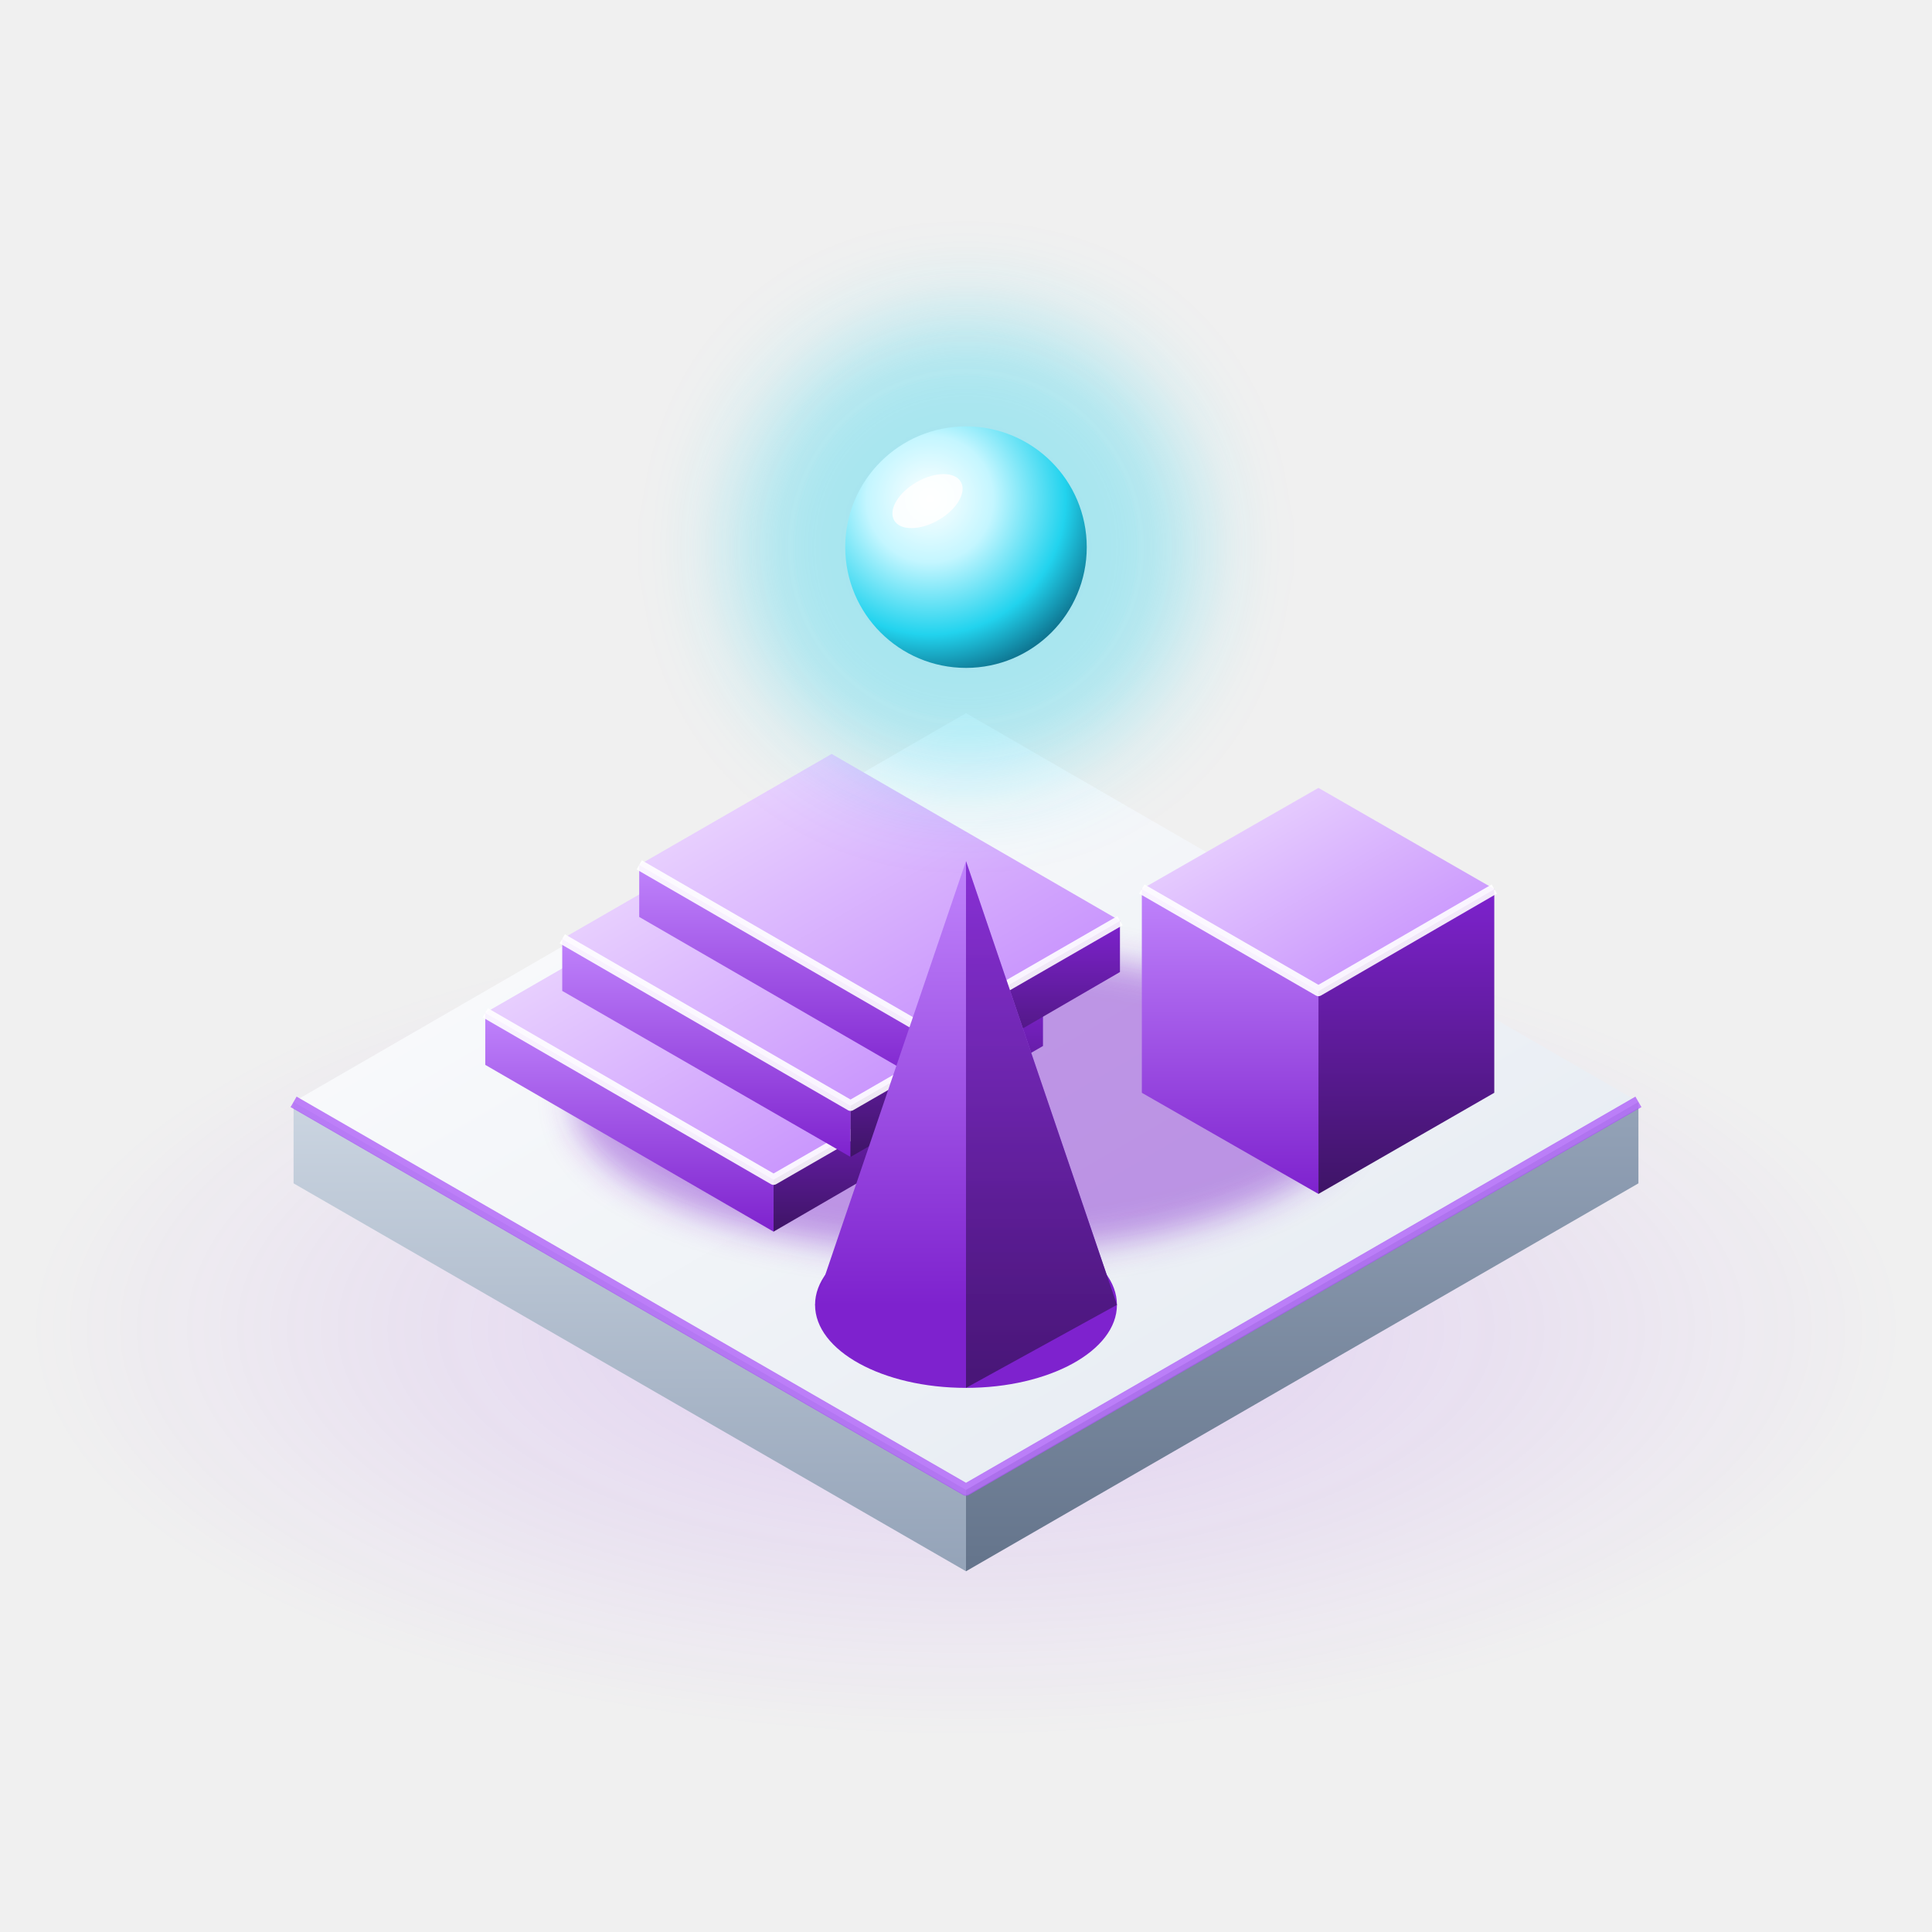
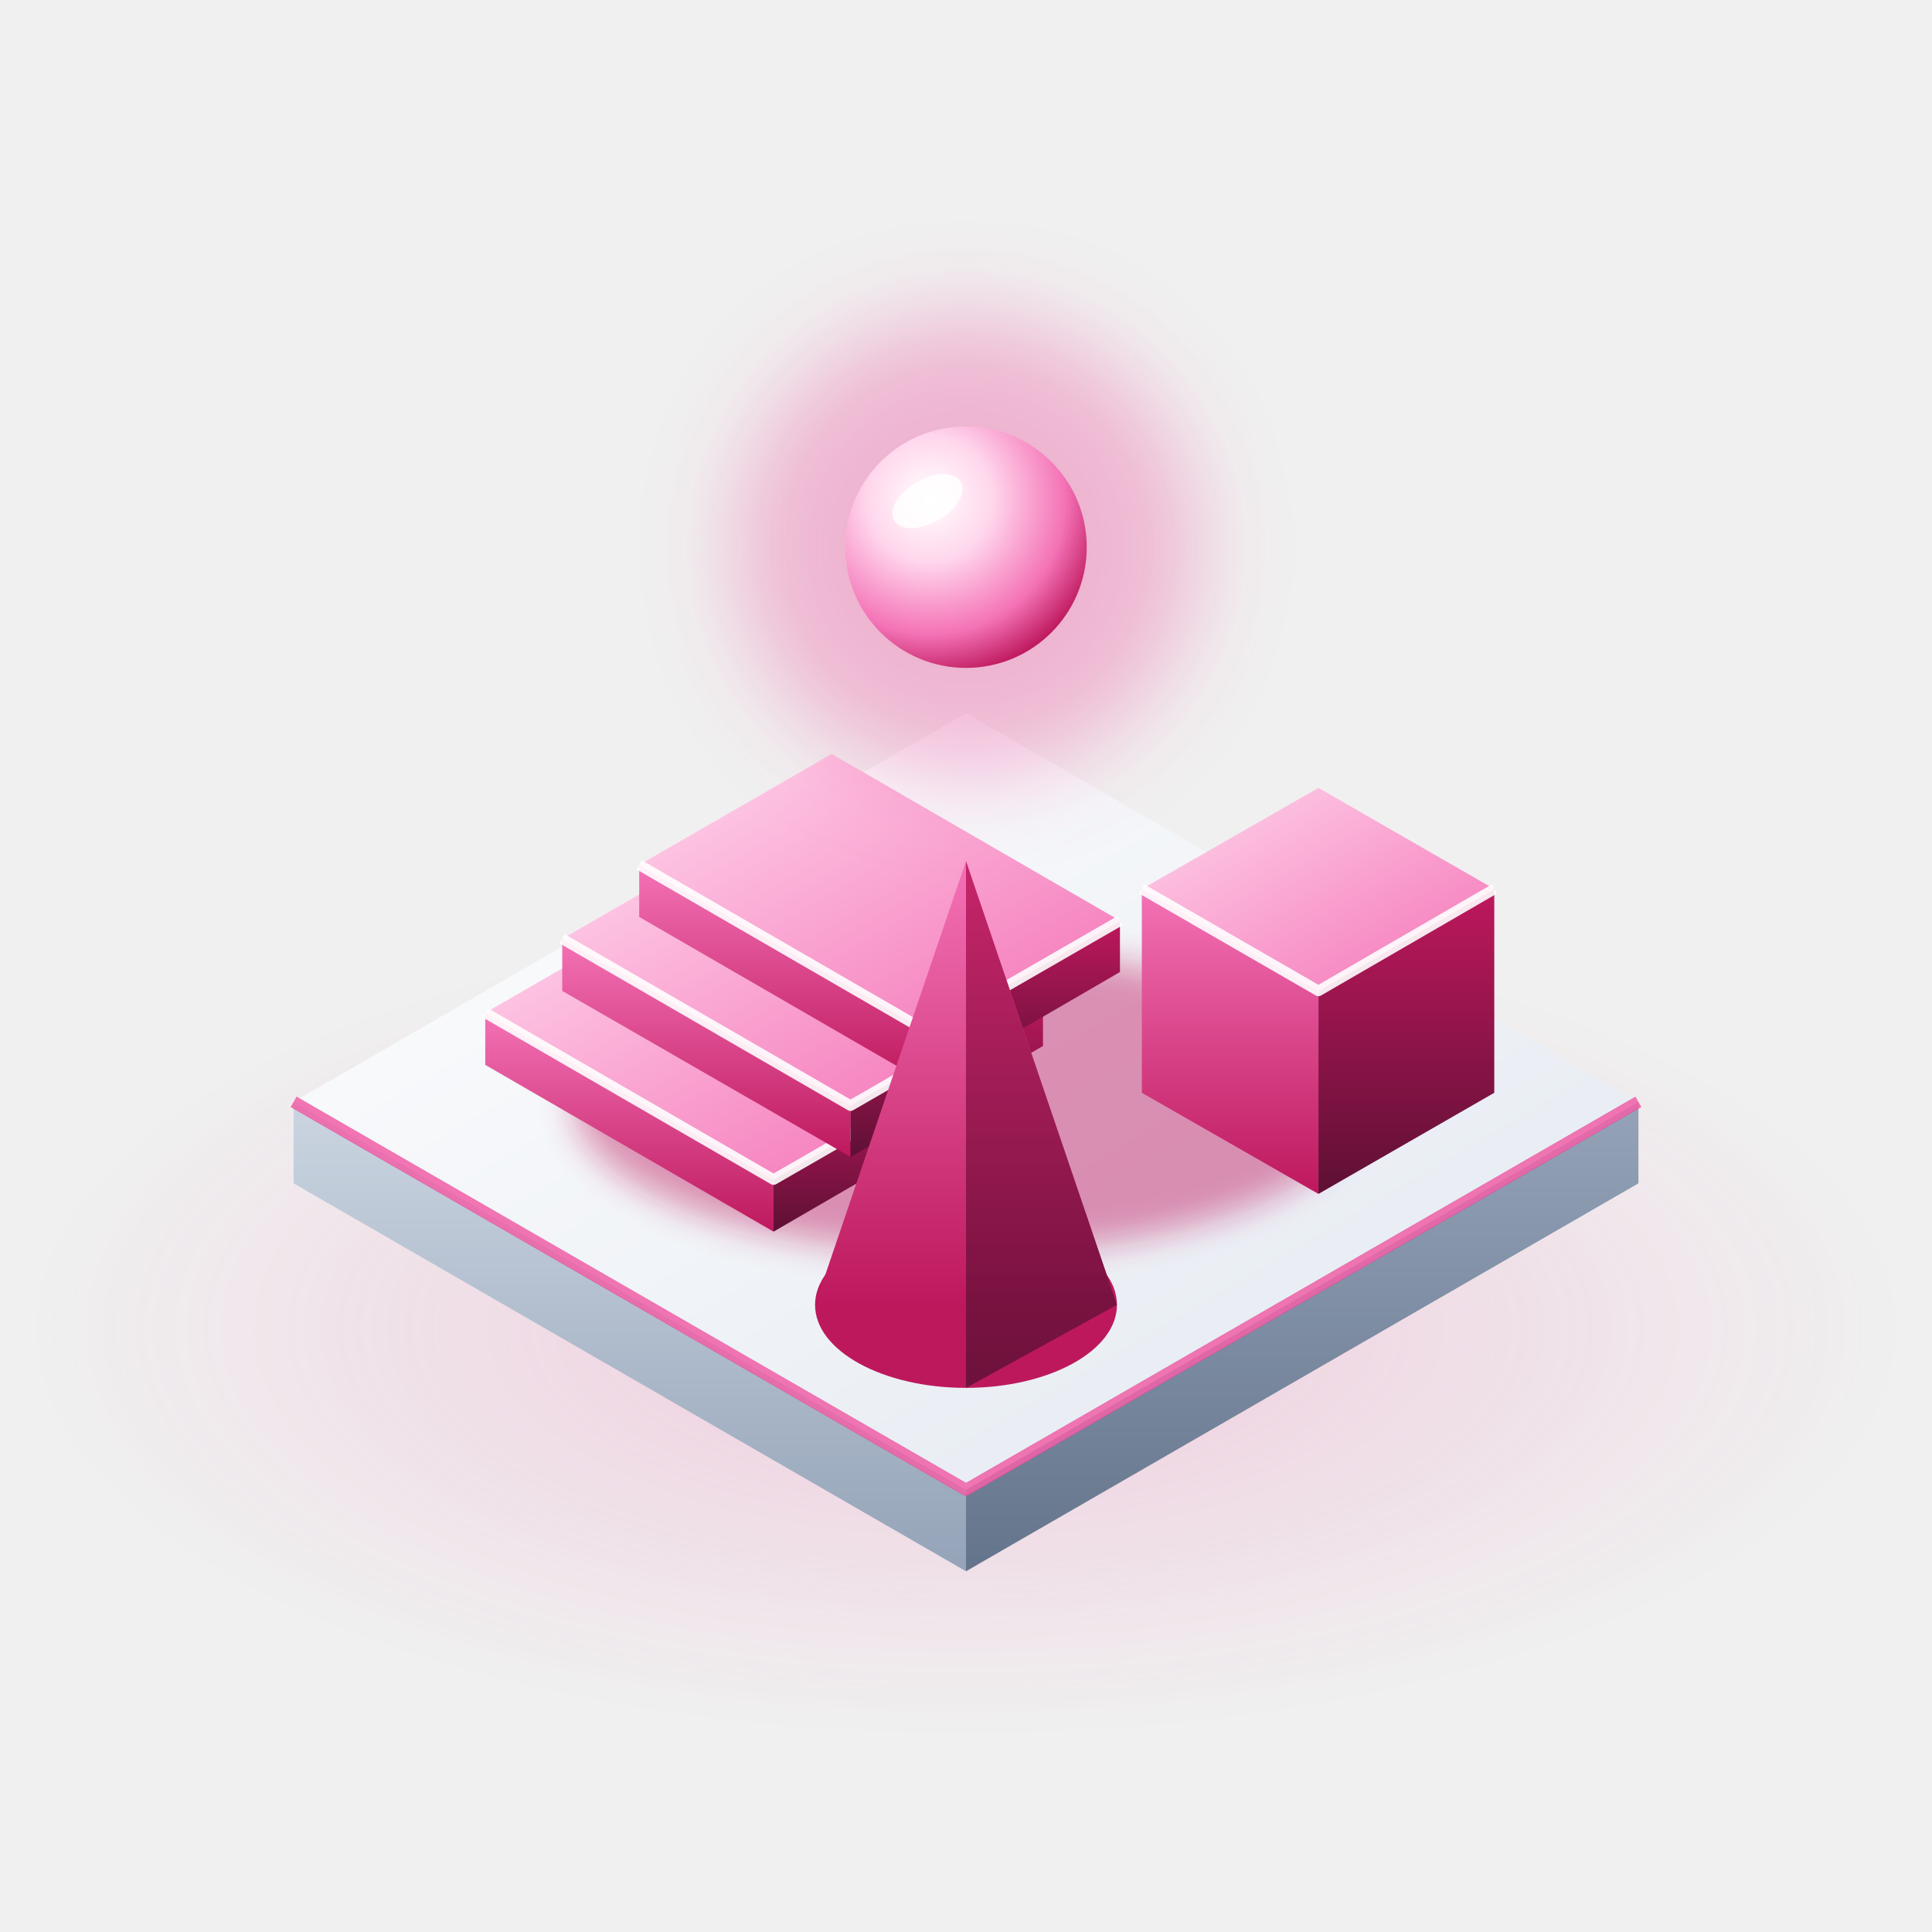
<svg xmlns="http://www.w3.org/2000/svg" viewBox="0 0 256 256" width="256" height="256" fill="none">
  <defs>
    <linearGradient id="gral-top" x1="0" y1="0" x2="1" y2="1">
-       <stop offset="0" stop-color="#f1e1ff" stop-opacity="1" />
-       <stop offset="1" stop-color="#c084fc" stop-opacity="1" />
+       <stop offset="0" stop-color="#ffd6ec" stop-opacity="1" />
+       <stop offset="1" stop-color="#f472b6" stop-opacity="1" />
    </linearGradient>
    <linearGradient id="gral-left" x1="0" y1="0" x2="0" y2="1">
-       <stop offset="0" stop-color="#c084fc" stop-opacity="1" />
-       <stop offset="1" stop-color="#7e22ce" stop-opacity="1" />
+       <stop offset="0" stop-color="#f472b6" stop-opacity="1" />
+       <stop offset="1" stop-color="#be185d" stop-opacity="1" />
    </linearGradient>
    <linearGradient id="gral-right" x1="0" y1="0" x2="0" y2="1">
-       <stop offset="0" stop-color="#7e22ce" stop-opacity="1" />
-       <stop offset="1" stop-color="#3e1466" stop-opacity="1" />
+       <stop offset="0" stop-color="#be185d" stop-opacity="1" />
+       <stop offset="1" stop-color="#5e1034" stop-opacity="1" />
    </linearGradient>
    <linearGradient id="gral-spec" x1="0" y1="0" x2="1" y2="1">
      <stop offset="0" stop-color="#ffffff" stop-opacity="0.55" />
      <stop offset="1" stop-color="#ffffff" stop-opacity="0" />
    </linearGradient>
    <linearGradient id="gral-ptop" x1="0" y1="0" x2="1" y2="1">
      <stop offset="0" stop-color="#ffffff" stop-opacity="1" />
      <stop offset="1" stop-color="#e2e8f0" stop-opacity="1" />
    </linearGradient>
    <linearGradient id="gral-pleft" x1="0" y1="0" x2="0" y2="1">
      <stop offset="0" stop-color="#cbd5e1" stop-opacity="1" />
      <stop offset="1" stop-color="#94a3b8" stop-opacity="1" />
    </linearGradient>
    <linearGradient id="gral-pright" x1="0" y1="0" x2="0" y2="1">
      <stop offset="0" stop-color="#94a3b8" stop-opacity="1" />
      <stop offset="1" stop-color="#64748b" stop-opacity="1" />
    </linearGradient>
    <radialGradient id="gral-halo" cx=".5" cy=".5" r=".5">
-       <stop offset="0" stop-color="#a855f7" stop-opacity="0.22" />
-       <stop offset="1" stop-color="#a855f7" stop-opacity="0" />
+       <stop offset="0" stop-color="#ec4899" stop-opacity="0.22" />
+       <stop offset="1" stop-color="#ec4899" stop-opacity="0" />
    </radialGradient>
    <radialGradient id="gral-orb" cx=".35" cy=".3" r=".75">
      <stop offset="0" stop-color="#ffffff" />
-       <stop offset=".35" stop-color="#c4f6ff" />
-       <stop offset=".75" stop-color="#22d3ee" />
-       <stop offset="1" stop-color="#0e7490" />
+       <stop offset=".35" stop-color="#ffd6ec" />
+       <stop offset=".75" stop-color="#f472b6" />
+       <stop offset="1" stop-color="#be185d" />
    </radialGradient>
    <filter id="gral-blur" x="-50%" y="-50%" width="200%" height="200%">
      <feGaussianBlur stdDeviation="6" />
    </filter>
    <filter id="gral-soft" x="-50%" y="-50%" width="200%" height="200%">
      <feGaussianBlur stdDeviation="2.2" />
    </filter>
  </defs>
  <ellipse cx="128" cy="176.0" rx="124" ry="54" fill="url(#gral-halo)" />
  <polygon points="38.9,156.8 128.0,208.2 128.0,197.4 38.9,146.0" fill="url(#gral-pleft)" />
  <polygon points="217.1,156.8 128.0,208.2 128.0,197.4 217.1,146.0" fill="url(#gral-pright)" />
  <polygon points="128.0,94.5 217.1,146.0 128.0,197.4 38.9,146.0" fill="url(#gral-ptop)" />
  <polyline points="38.9,146.0 128.0,197.4 217.1,146.0" fill="none" stroke="#ffffff" stroke-opacity="0.5" stroke-width="1.4" stroke-linejoin="round" />
-   <polyline points="38.9,146.0 128.0,197.4 217.1,146.0" fill="none" stroke="#a855f7" stroke-width="1.6" stroke-opacity=".75" stroke-linejoin="round" />
-   <ellipse cx="128.0" cy="146.0" rx="52" ry="20" fill="#7e22ce" opacity="0.45" filter="url(#gral-soft)" />
+   <polyline points="38.9,146.0 128.0,197.4 217.1,146.0" fill="none" stroke="#ec4899" stroke-width="1.6" stroke-opacity=".75" stroke-linejoin="round" />
+   <ellipse cx="128.0" cy="146.0" rx="52" ry="20" fill="#be185d" opacity="0.45" filter="url(#gral-soft)" />
  <polygon points="64.3,141.1 102.5,163.2 102.5,156.3 64.3,134.2" fill="url(#gral-left)" />
  <polygon points="128.0,148.4 102.5,163.2 102.5,156.3 128.0,141.6" fill="url(#gral-right)" />
  <polygon points="89.8,119.5 128.0,141.6 102.5,156.3 64.3,134.2" fill="url(#gral-top)" />
  <polyline points="64.3,134.2 102.5,156.3 128.0,141.6" fill="none" stroke="#ffffff" stroke-opacity="0.9" stroke-width="1.4" stroke-linejoin="round" />
  <polygon points="74.5,131.3 112.7,153.3 112.7,146.5 74.5,124.4" fill="url(#gral-left)" />
  <polygon points="138.2,138.6 112.7,153.3 112.7,146.5 138.2,131.8" fill="url(#gral-right)" />
  <polygon points="100.0,109.7 138.2,131.8 112.7,146.5 74.5,124.4" fill="url(#gral-top)" />
  <polyline points="74.5,124.4 112.7,146.5 138.2,131.8" fill="none" stroke="#ffffff" stroke-opacity="0.9" stroke-width="1.4" stroke-linejoin="round" />
  <polygon points="84.7,121.5 122.9,143.6 122.9,136.7 84.7,114.6" fill="url(#gral-left)" />
  <polygon points="148.4,128.8 122.9,143.6 122.9,136.7 148.4,122.0" fill="url(#gral-right)" />
  <polygon points="110.2,99.9 148.4,122.0 122.9,136.7 84.7,114.6" fill="url(#gral-top)" />
  <polyline points="84.7,114.6 122.9,136.7 148.4,122.0" fill="none" stroke="#ffffff" stroke-opacity="0.9" stroke-width="1.4" stroke-linejoin="round" />
  <polygon points="151.3,144.8 174.7,158.2 174.7,131.3 151.3,117.8" fill="url(#gral-left)" />
  <polygon points="198.0,144.8 174.7,158.2 174.7,131.3 198.0,117.8" fill="url(#gral-right)" />
  <polygon points="174.7,104.4 198.0,117.8 174.7,131.3 151.3,117.8" fill="url(#gral-top)" />
  <polyline points="151.3,117.8 174.7,131.3 198.0,117.8" fill="none" stroke="#ffffff" stroke-opacity="0.9" stroke-width="1.4" stroke-linejoin="round" />
-   <circle cx="128.0" cy="72.5" r="30.4" fill="#22d3ee" opacity=".35" filter="url(#gral-blur)" />
+   <circle cx="128.0" cy="72.5" r="30.4" fill="#ec4899" opacity=".35" filter="url(#gral-blur)" />
  <circle cx="128.0" cy="72.5" r="16.0" fill="url(#gral-orb)" />
  <ellipse cx="122.9" cy="66.4" rx="5.1" ry="2.9" fill="#fff" opacity=".85" transform="rotate(-30 122.9 66.4)" />
-   <ellipse cx="128.0" cy="172.9" rx="20" ry="11" fill="#7e22ce" />
+   <ellipse cx="128.0" cy="172.9" rx="20" ry="11" fill="#be185d" />
  <polygon points="128.0,114.1 108.0,172.9 148.0,172.9" fill="url(#gral-left)" />
  <polygon points="128.0,114.1 128.0,183.9 148.0,172.9" fill="url(#gral-right)" opacity=".85" />
</svg>
